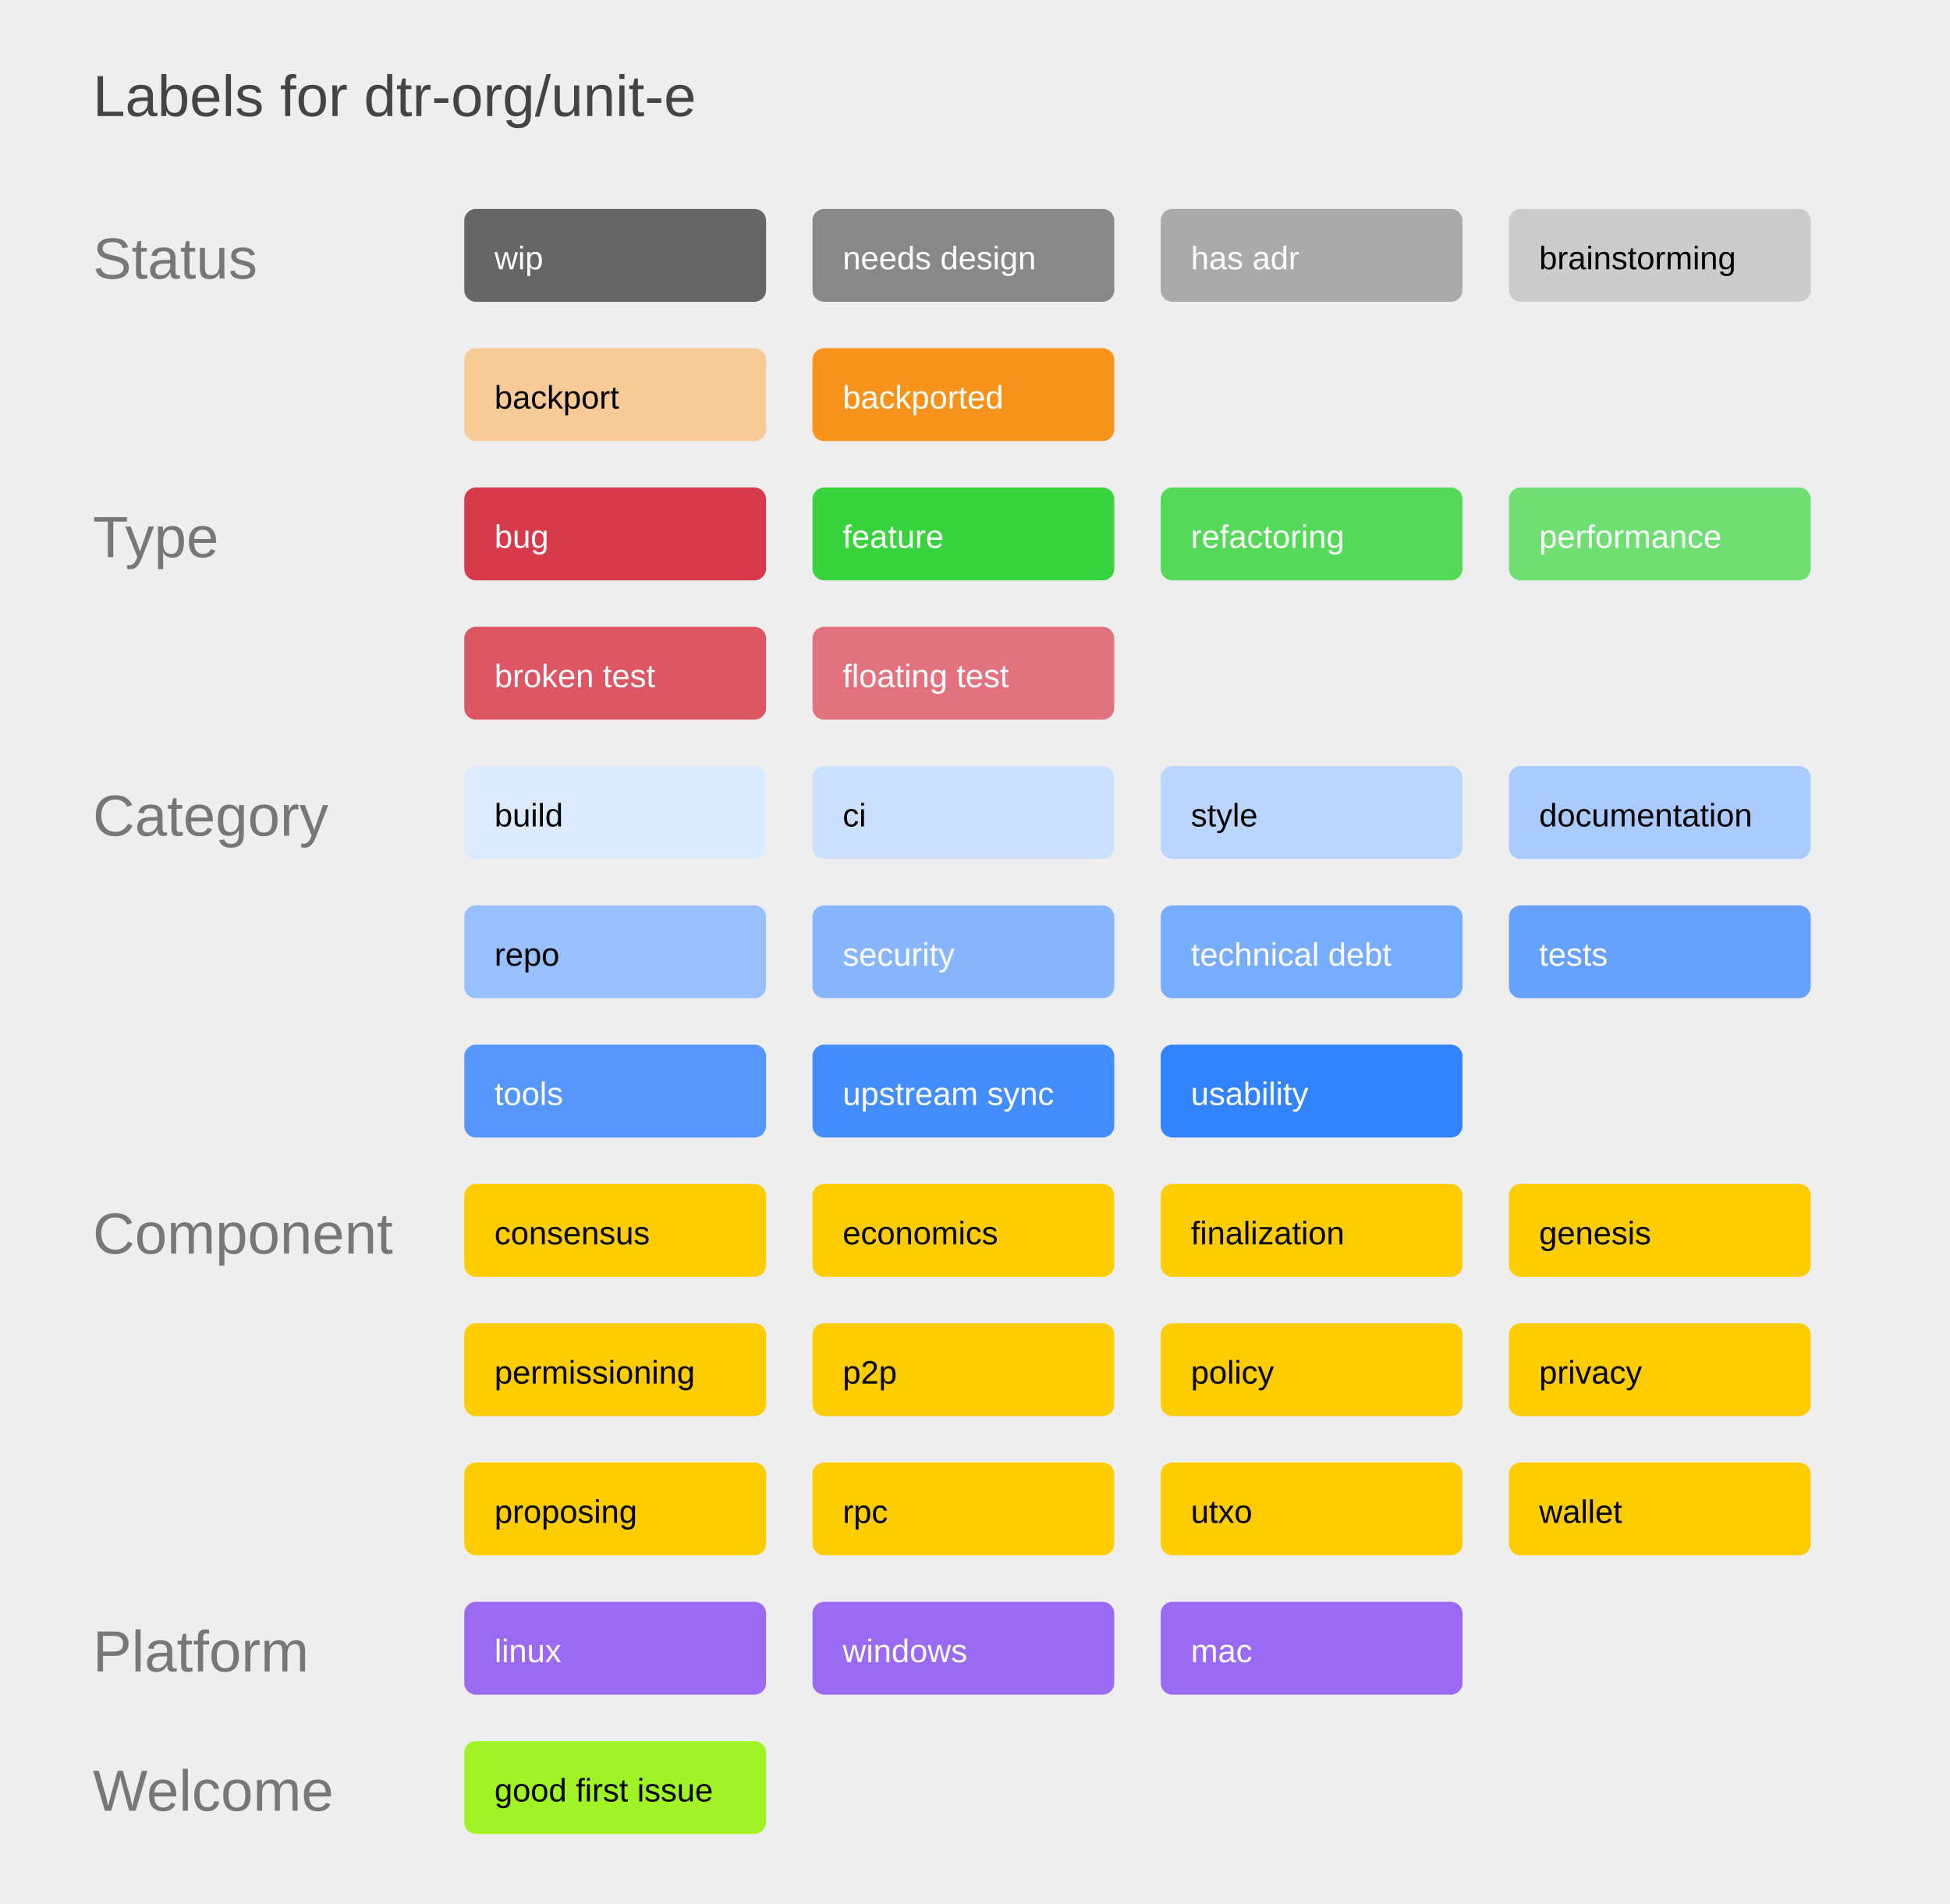
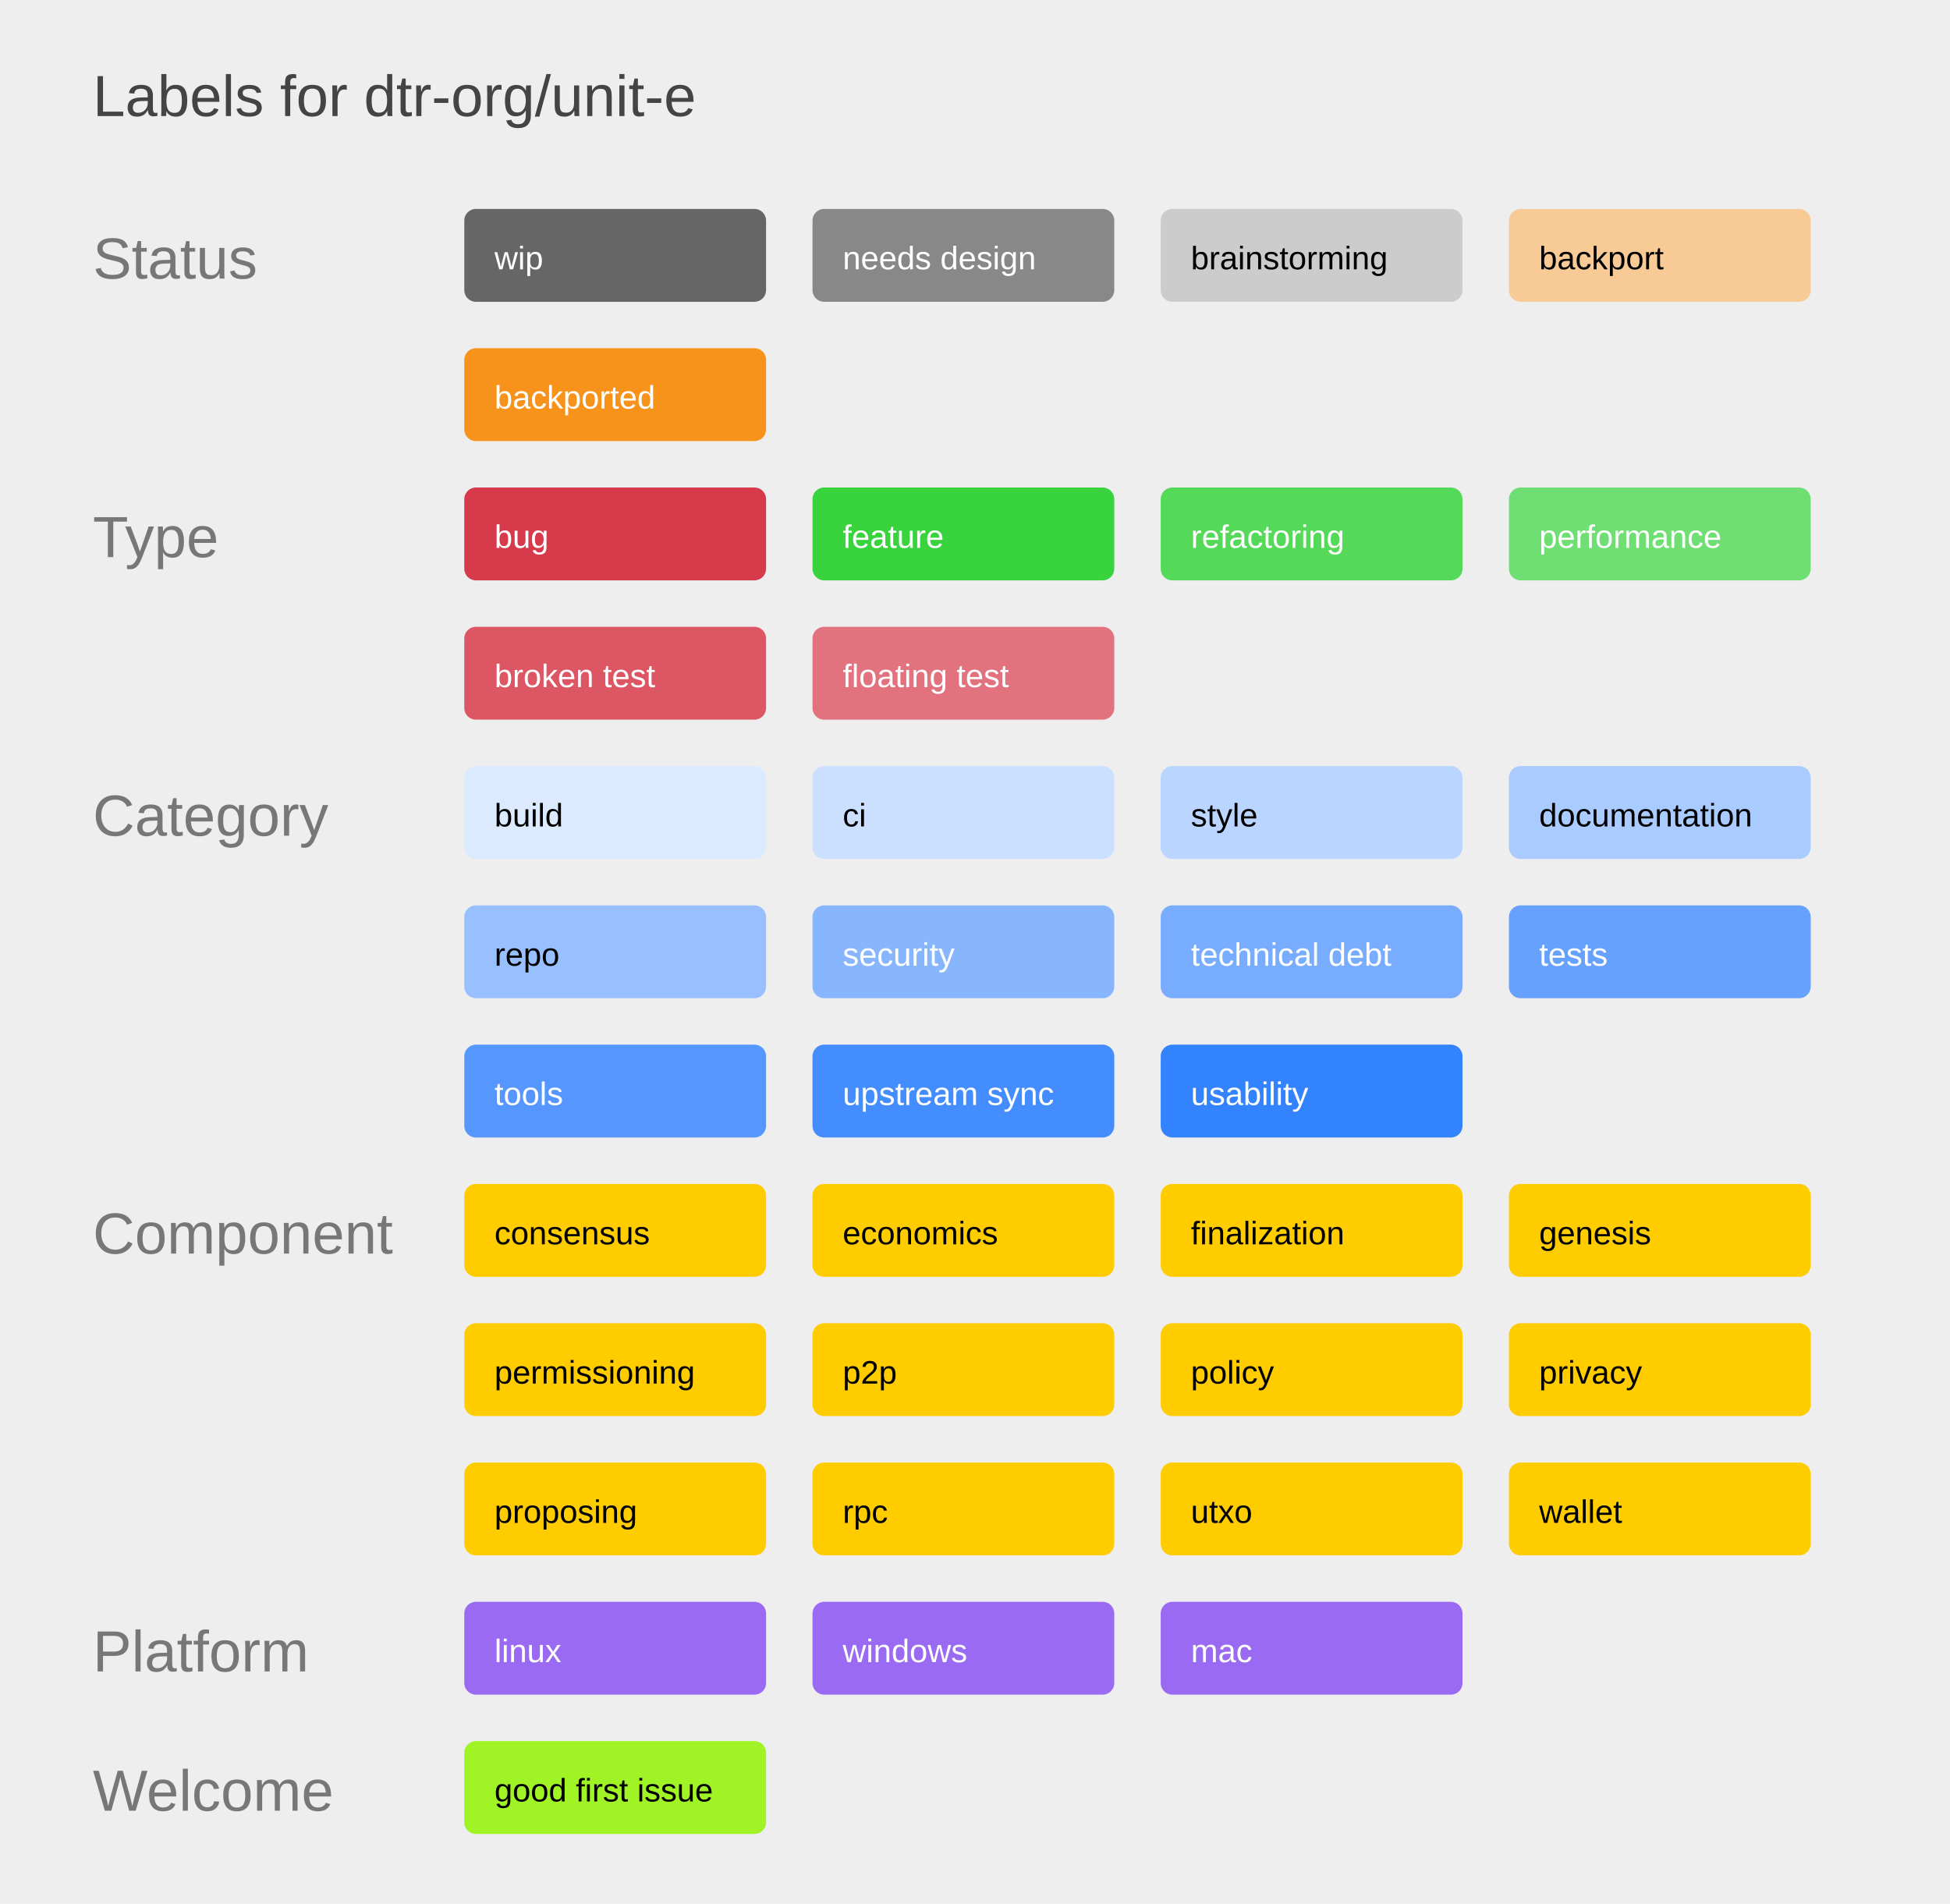
<svg xmlns="http://www.w3.org/2000/svg" width="840" height="820">
  <rect x="0" y="0" width="840" height="820" fill="#eee" />
  <g font-size="25" font-family="arial" fill="#444">
    <text x="40" y="50">
      Labels for dtr-org/unit-e
    </text>
  </g>
  <g font-size="25" font-family="arial" fill="#777">
    <text x="40" y="120">
      Status
    </text>
  </g>
  <rect x="200" y="90" width="130" height="40" fill="#666666" rx="5" />
  <g font-size="14" font-family="arial" fill="white">
    <text x="213" y="116">
      wip
    </text>
  </g>
  <rect x="350" y="90" width="130" height="40" fill="#888888" rx="5" />
  <g font-size="14" font-family="arial" fill="white">
    <text x="363" y="116">
      needs design
    </text>
  </g>
-   <rect x="500" y="90" width="130" height="40" fill="#aaaaaa" rx="5" />
-   <g font-size="14" font-family="arial" fill="white">
+   <rect x="500" y="90" width="130" height="40" fill="#cccccc" rx="5" />
+   <g font-size="14" font-family="arial" fill="black">
    <text x="513" y="116">
-       has adr
-     </text>
-   </g>
-   <rect x="650" y="90" width="130" height="40" fill="#cccccc" rx="5" />
+       brainstorming
+     </text>
+   </g>
+   <rect x="650" y="90" width="130" height="40" fill="#f7ca96" rx="5" />
  <g font-size="14" font-family="arial" fill="black">
    <text x="663" y="116">
-       brainstorming
-     </text>
-   </g>
-   <rect x="200" y="150" width="130" height="40" fill="#f7ca96" rx="5" />
-   <g font-size="14" font-family="arial" fill="black">
+       backport
+     </text>
+   </g>
+   <rect x="200" y="150" width="130" height="40" fill="#f7931a" rx="5" />
+   <g font-size="14" font-family="arial" fill="white">
    <text x="213" y="176">
-       backport
-     </text>
-   </g>
-   <rect x="350" y="150" width="130" height="40" fill="#f7931a" rx="5" />
-   <g font-size="14" font-family="arial" fill="white">
-     <text x="363" y="176">
      backported
    </text>
  </g>
  <g font-size="25" font-family="arial" fill="#777">
    <text x="40" y="240">
      Type
    </text>
  </g>
  <rect x="200" y="210" width="130" height="40" fill="#d73a4a" rx="5" />
  <g font-size="14" font-family="arial" fill="white">
    <text x="213" y="236">
      bug
    </text>
  </g>
  <rect x="350" y="210" width="130" height="40" fill="#38d33d" rx="5" />
  <g font-size="14" font-family="arial" fill="white">
    <text x="363" y="236">
      feature
    </text>
  </g>
  <rect x="500" y="210" width="130" height="40" fill="#54d958" rx="5" />
  <g font-size="14" font-family="arial" fill="white">
    <text x="513" y="236">
      refactoring
    </text>
  </g>
  <rect x="650" y="210" width="130" height="40" fill="#6fdf73" rx="5" />
  <g font-size="14" font-family="arial" fill="white">
    <text x="663" y="236">
      performance
    </text>
  </g>
  <rect x="200" y="270" width="130" height="40" fill="#dd5664" rx="5" />
  <g font-size="14" font-family="arial" fill="white">
    <text x="213" y="296">
      broken test
    </text>
  </g>
  <rect x="350" y="270" width="130" height="40" fill="#e2727e" rx="5" />
  <g font-size="14" font-family="arial" fill="white">
    <text x="363" y="296">
      floating test
    </text>
  </g>
  <g font-size="25" font-family="arial" fill="#777">
    <text x="40" y="360">
      Category
    </text>
  </g>
  <rect x="200" y="330" width="130" height="40" fill="#dceaff" rx="5" />
  <g font-size="14" font-family="arial" fill="black">
    <text x="213" y="356">
      build
    </text>
  </g>
  <rect x="350" y="330" width="130" height="40" fill="#cbdfff" rx="5" />
  <g font-size="14" font-family="arial" fill="black">
    <text x="363" y="356">
      ci
    </text>
  </g>
  <rect x="500" y="330" width="130" height="40" fill="#bad5ff" rx="5" />
  <g font-size="14" font-family="arial" fill="black">
    <text x="513" y="356">
      style
    </text>
  </g>
  <rect x="650" y="330" width="130" height="40" fill="#a9cbff" rx="5" />
  <g font-size="14" font-family="arial" fill="black">
    <text x="663" y="356">
      documentation
    </text>
  </g>
  <rect x="200" y="390" width="130" height="40" fill="#98c0ff" rx="5" />
  <g font-size="14" font-family="arial" fill="black">
    <text x="213" y="416">
      repo
    </text>
  </g>
  <rect x="350" y="390" width="130" height="40" fill="#87b6fe" rx="5" />
  <g font-size="14" font-family="arial" fill="white">
    <text x="363" y="416">
      security
    </text>
  </g>
  <rect x="500" y="390" width="130" height="40" fill="#77acfe" rx="5" />
  <g font-size="14" font-family="arial" fill="white">
    <text x="513" y="416">
      technical debt
    </text>
  </g>
  <rect x="650" y="390" width="130" height="40" fill="#66a1fe" rx="5" />
  <g font-size="14" font-family="arial" fill="white">
    <text x="663" y="416">
      tests
    </text>
  </g>
  <rect x="200" y="450" width="130" height="40" fill="#5597fe" rx="5" />
  <g font-size="14" font-family="arial" fill="white">
    <text x="213" y="476">
      tools
    </text>
  </g>
  <rect x="350" y="450" width="130" height="40" fill="#448dfe" rx="5" />
  <g font-size="14" font-family="arial" fill="white">
    <text x="363" y="476">
      upstream sync
    </text>
  </g>
  <rect x="500" y="450" width="130" height="40" fill="#3382fe" rx="5" />
  <g font-size="14" font-family="arial" fill="white">
    <text x="513" y="476">
      usability
    </text>
  </g>
  <g font-size="25" font-family="arial" fill="#777">
    <text x="40" y="540">
      Component
    </text>
  </g>
  <rect x="200" y="510" width="130" height="40" fill="#ffcc00" rx="5" />
  <g font-size="14" font-family="arial" fill="black">
    <text x="213" y="536">
      consensus
    </text>
  </g>
  <rect x="350" y="510" width="130" height="40" fill="#ffcc00" rx="5" />
  <g font-size="14" font-family="arial" fill="black">
    <text x="363" y="536">
      economics
    </text>
  </g>
  <rect x="500" y="510" width="130" height="40" fill="#ffcc00" rx="5" />
  <g font-size="14" font-family="arial" fill="black">
    <text x="513" y="536">
      finalization
    </text>
  </g>
  <rect x="650" y="510" width="130" height="40" fill="#ffcc00" rx="5" />
  <g font-size="14" font-family="arial" fill="black">
    <text x="663" y="536">
      genesis
    </text>
  </g>
  <rect x="200" y="570" width="130" height="40" fill="#ffcc00" rx="5" />
  <g font-size="14" font-family="arial" fill="black">
    <text x="213" y="596">
      permissioning
    </text>
  </g>
  <rect x="350" y="570" width="130" height="40" fill="#ffcc00" rx="5" />
  <g font-size="14" font-family="arial" fill="black">
    <text x="363" y="596">
      p2p
    </text>
  </g>
  <rect x="500" y="570" width="130" height="40" fill="#ffcc00" rx="5" />
  <g font-size="14" font-family="arial" fill="black">
    <text x="513" y="596">
      policy
    </text>
  </g>
  <rect x="650" y="570" width="130" height="40" fill="#ffcc00" rx="5" />
  <g font-size="14" font-family="arial" fill="black">
    <text x="663" y="596">
      privacy
    </text>
  </g>
  <rect x="200" y="630" width="130" height="40" fill="#ffcc00" rx="5" />
  <g font-size="14" font-family="arial" fill="black">
    <text x="213" y="656">
      proposing
    </text>
  </g>
  <rect x="350" y="630" width="130" height="40" fill="#ffcc00" rx="5" />
  <g font-size="14" font-family="arial" fill="black">
    <text x="363" y="656">
      rpc
    </text>
  </g>
  <rect x="500" y="630" width="130" height="40" fill="#ffcc00" rx="5" />
  <g font-size="14" font-family="arial" fill="black">
    <text x="513" y="656">
      utxo
    </text>
  </g>
  <rect x="650" y="630" width="130" height="40" fill="#ffcc00" rx="5" />
  <g font-size="14" font-family="arial" fill="black">
    <text x="663" y="656">
      wallet
    </text>
  </g>
  <g font-size="25" font-family="arial" fill="#777">
    <text x="40" y="720">
      Platform
    </text>
  </g>
  <rect x="200" y="690" width="130" height="40" fill="#9a6af2" rx="5" />
  <g font-size="14" font-family="arial" fill="white">
    <text x="213" y="716">
      linux
    </text>
  </g>
  <rect x="350" y="690" width="130" height="40" fill="#9a6af2" rx="5" />
  <g font-size="14" font-family="arial" fill="white">
    <text x="363" y="716">
      windows
    </text>
  </g>
  <rect x="500" y="690" width="130" height="40" fill="#9a6af2" rx="5" />
  <g font-size="14" font-family="arial" fill="white">
    <text x="513" y="716">
      mac
    </text>
  </g>
  <g font-size="25" font-family="arial" fill="#777">
    <text x="40" y="780">
      Welcome
    </text>
  </g>
  <rect x="200" y="750" width="130" height="40" fill="#a0f324" rx="5" />
  <g font-size="14" font-family="arial" fill="black">
    <text x="213" y="776">
      good first issue
    </text>
  </g>
</svg>
